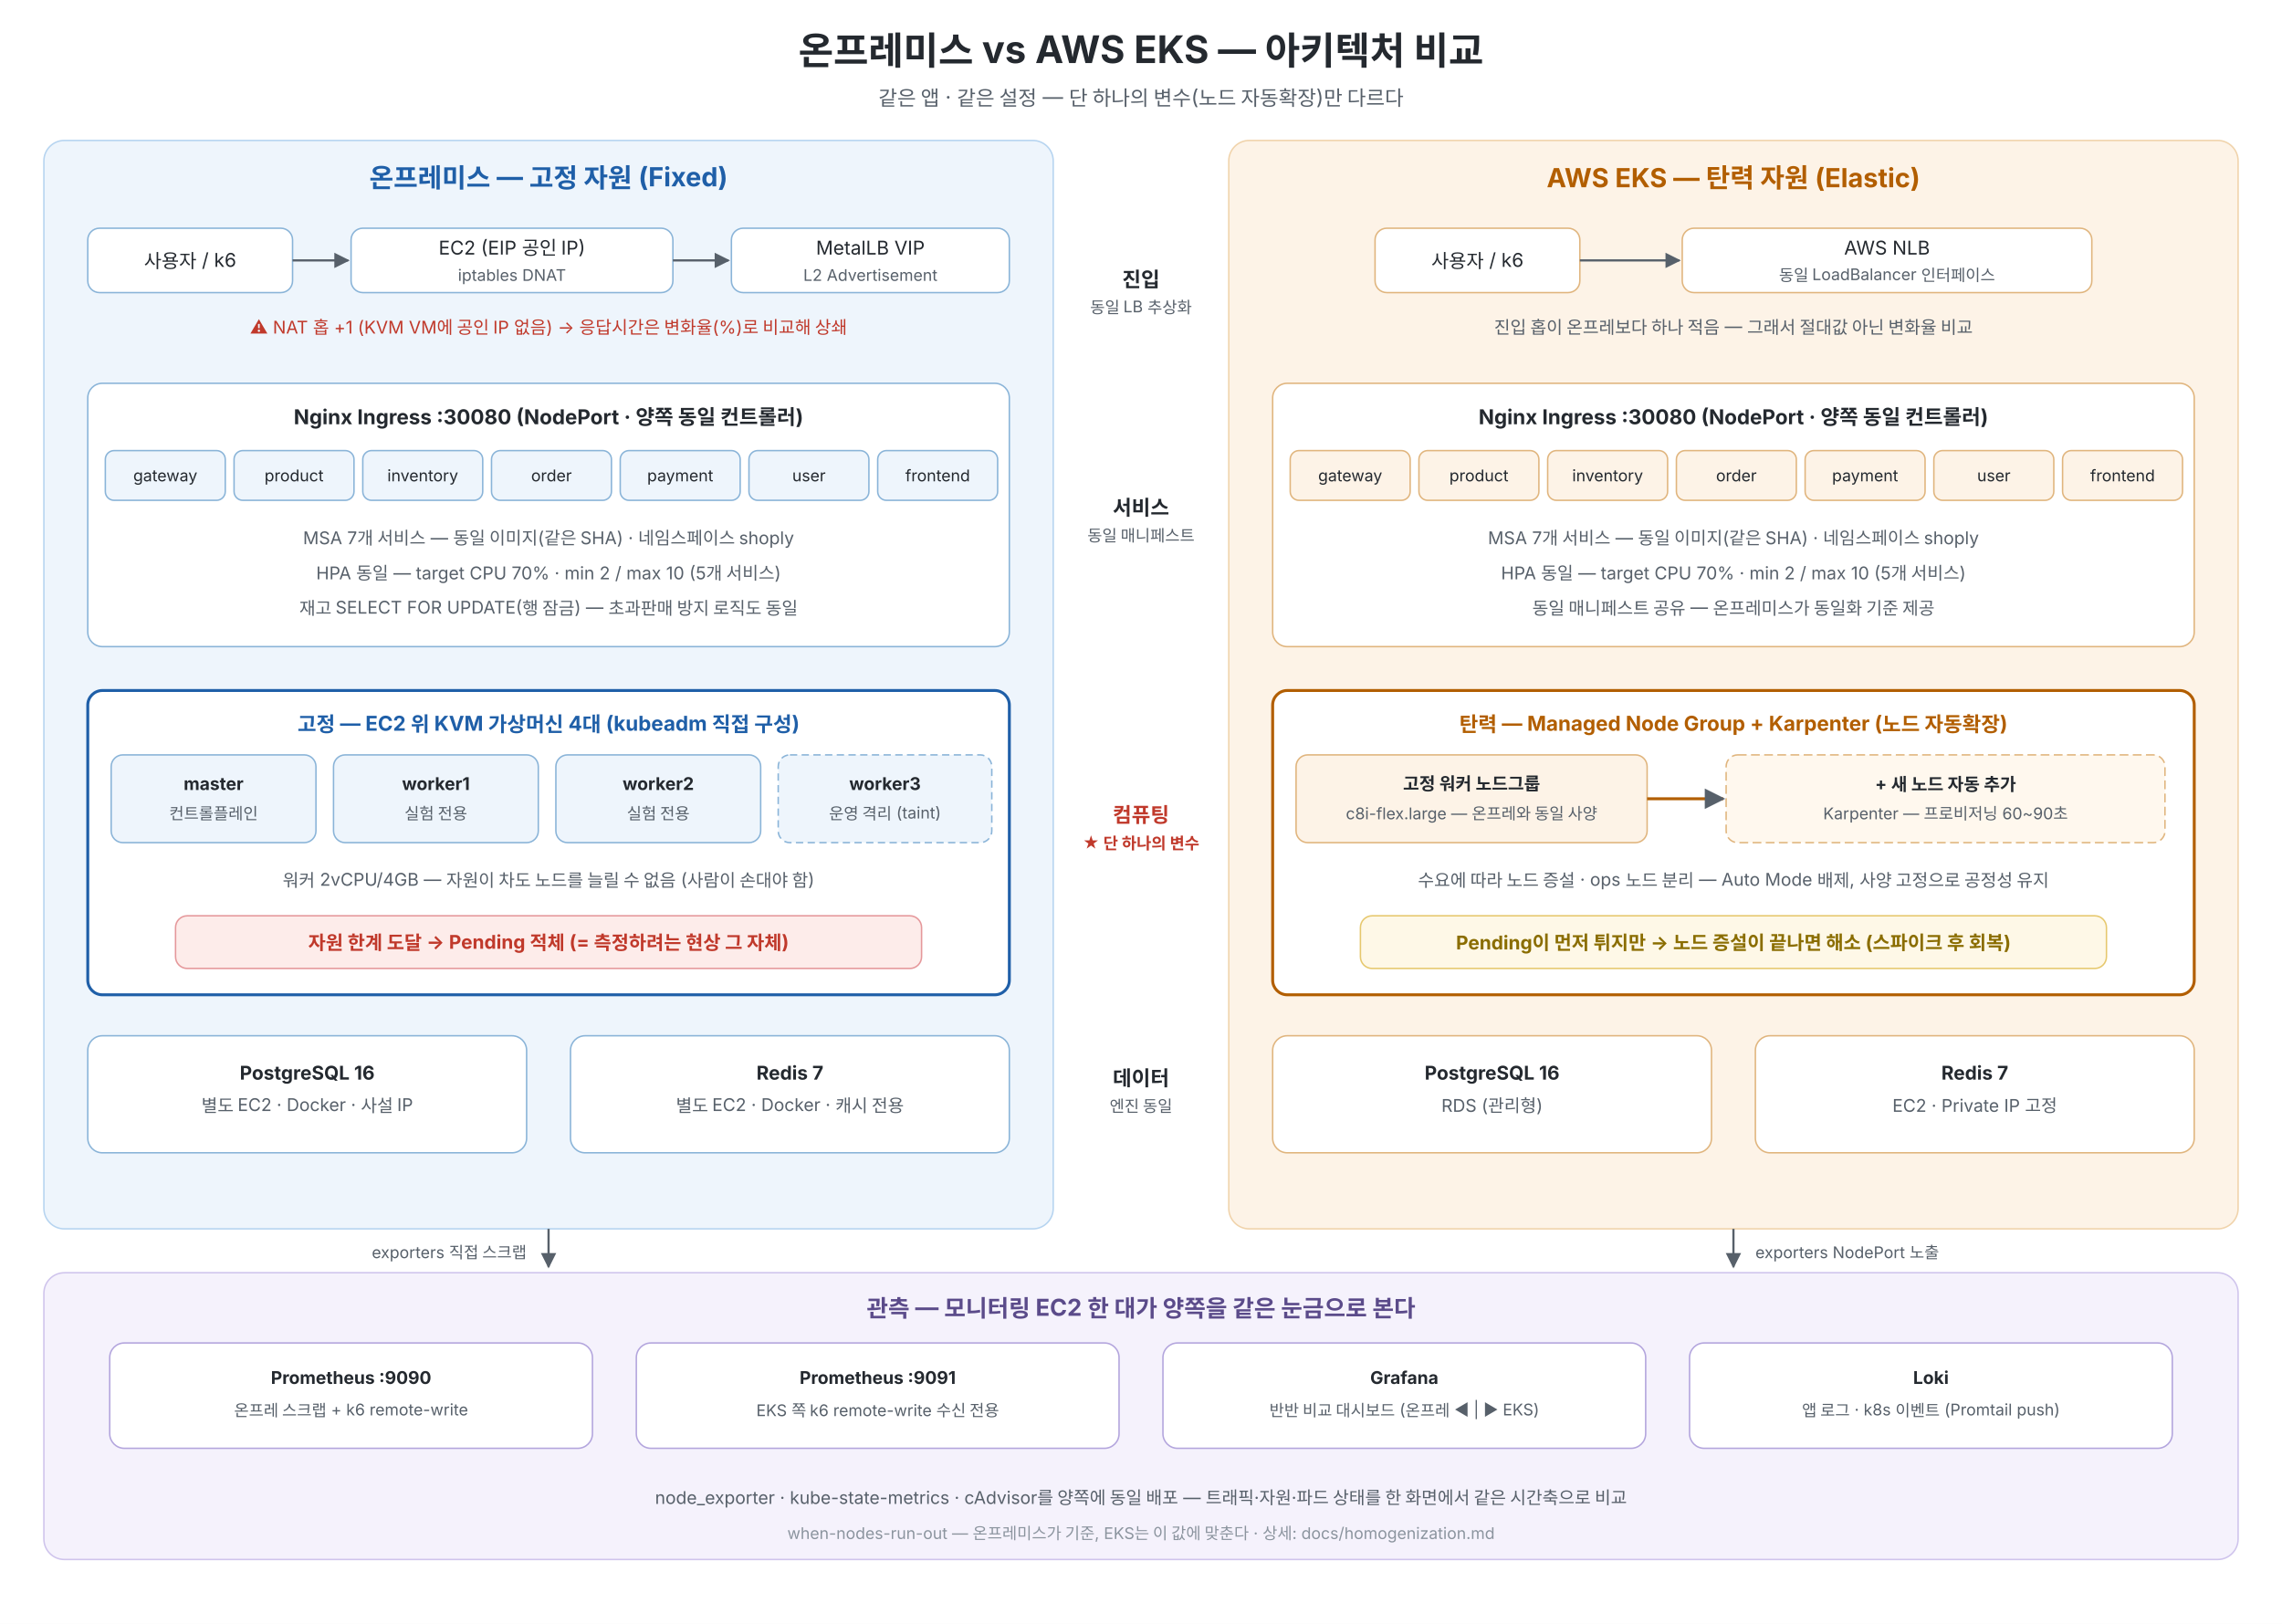
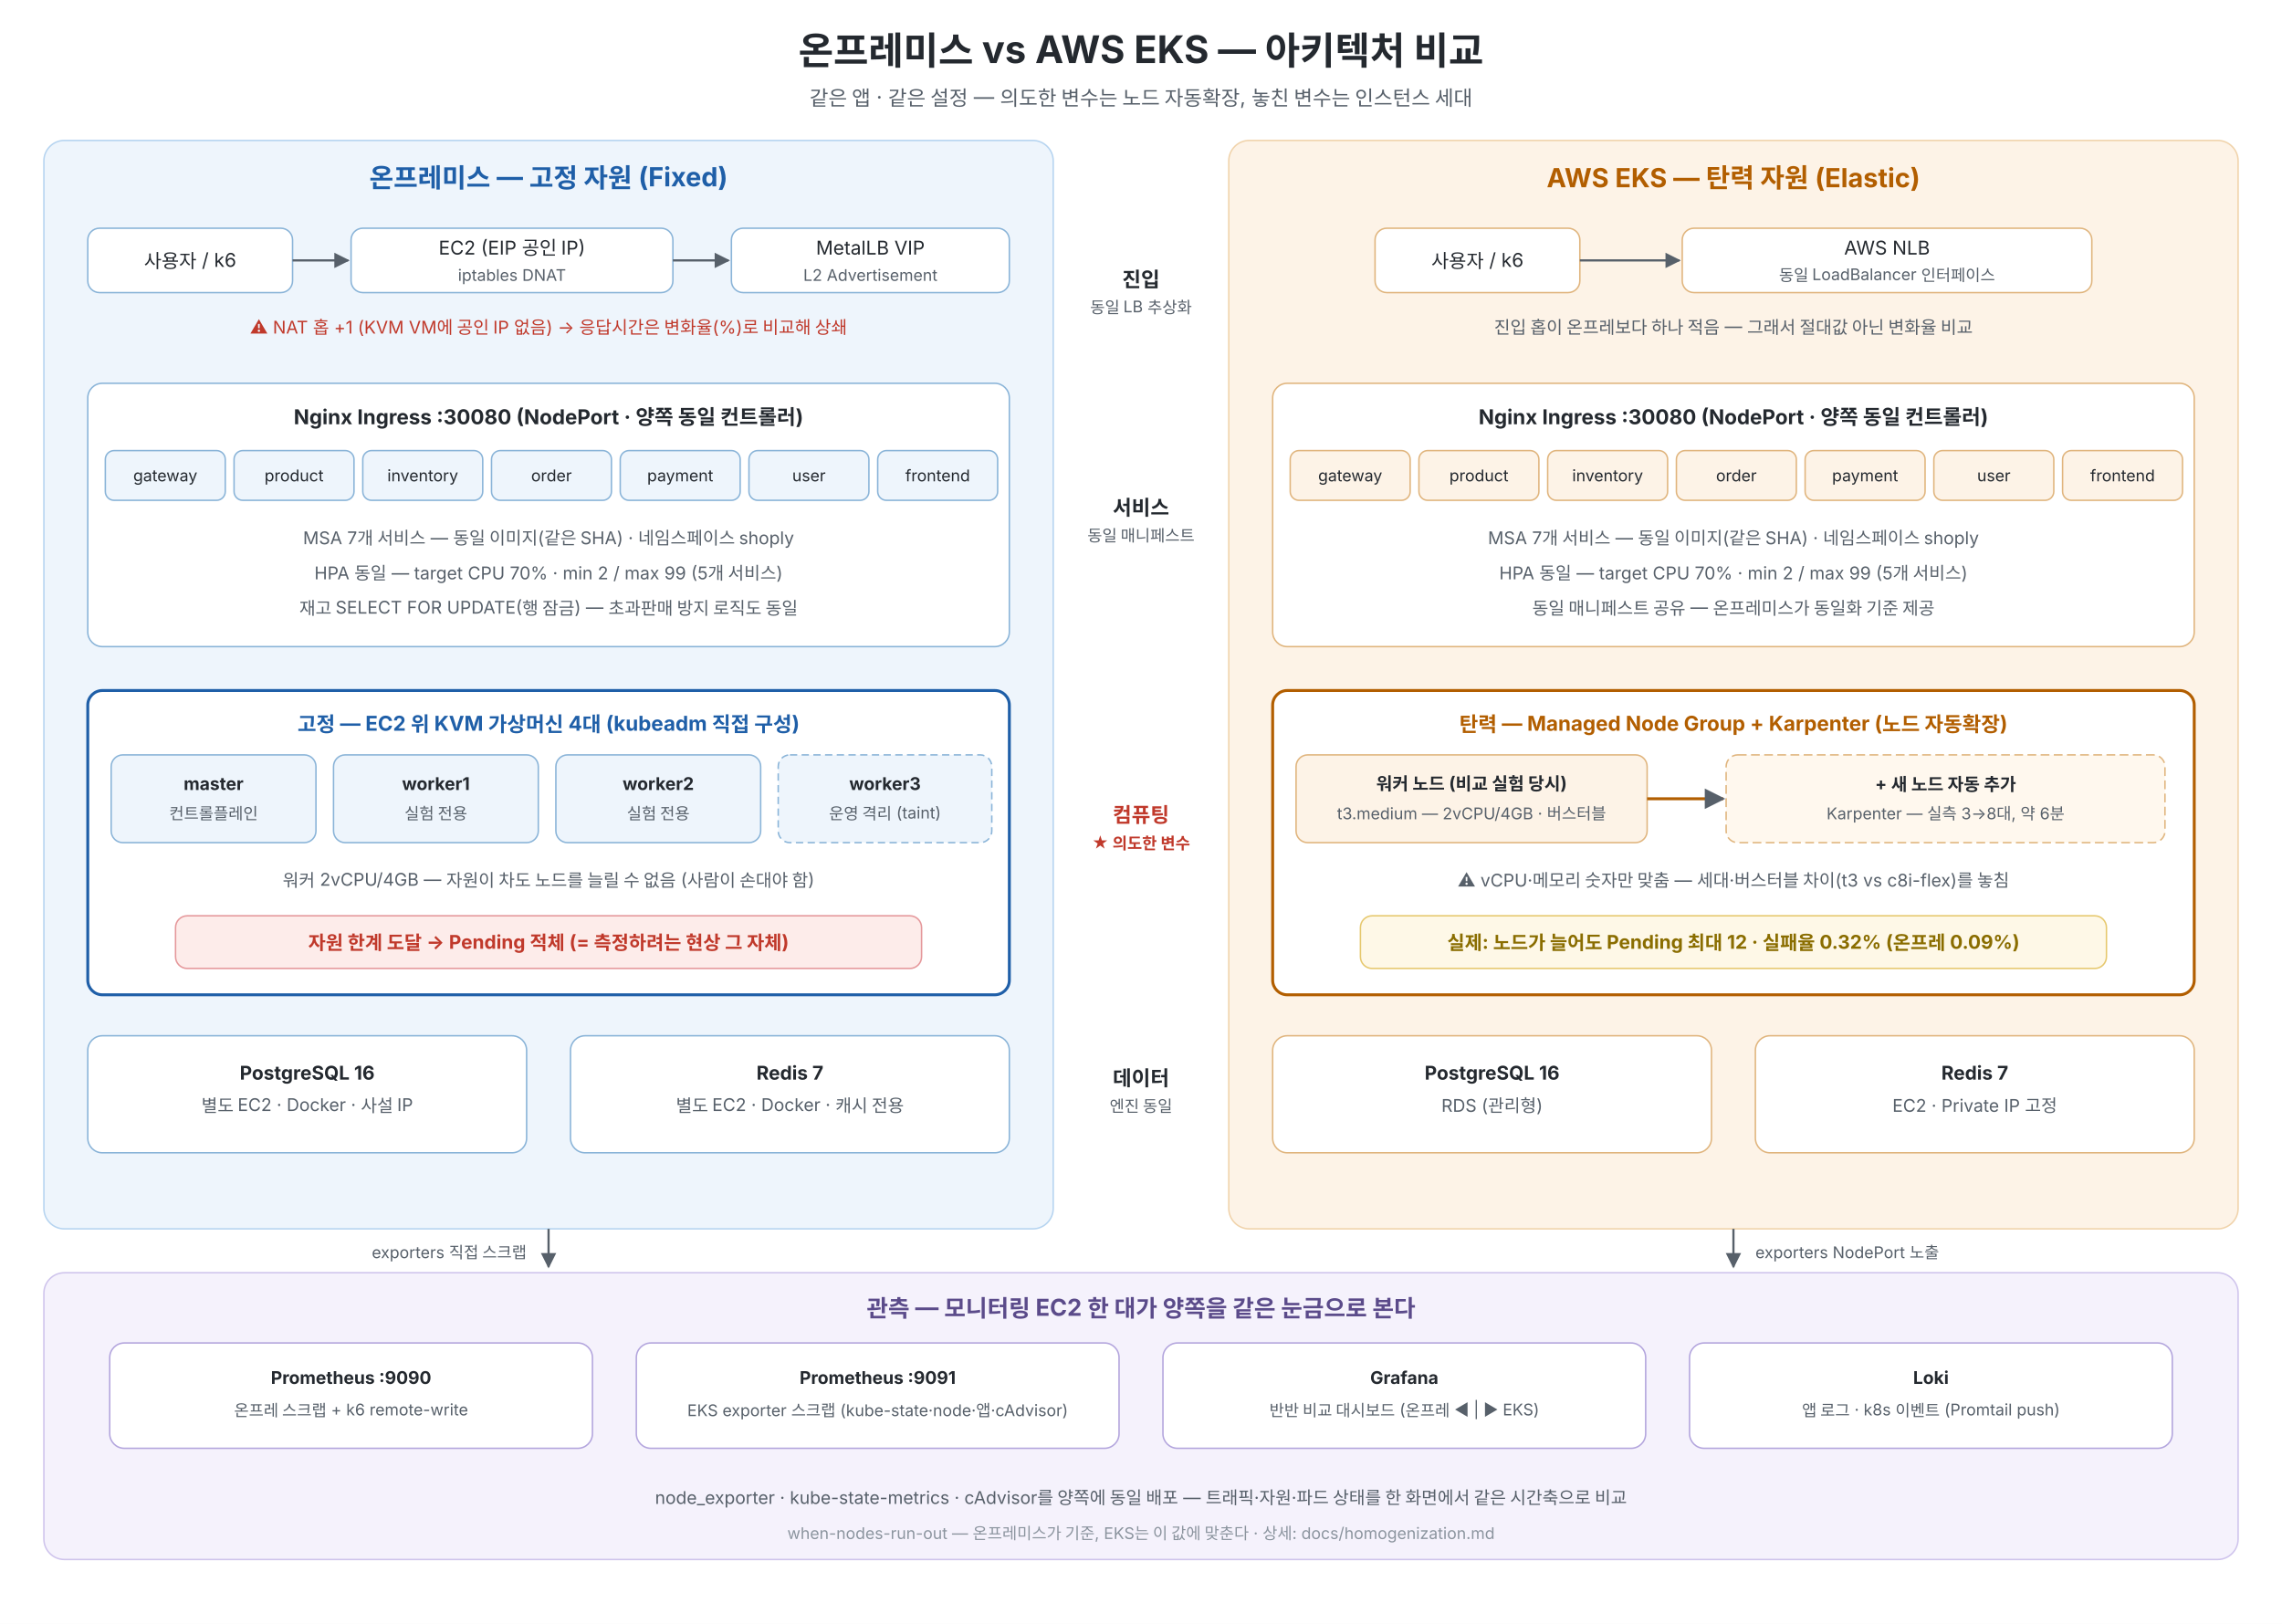
<svg xmlns="http://www.w3.org/2000/svg" viewBox="0 0 1560 1110" font-family="-apple-system, 'Apple SD Gothic Neo', 'Noto Sans KR', 'Malgun Gothic', sans-serif">
  <defs>
    <marker id="arrow" viewBox="0 0 10 10" refX="9" refY="5" markerWidth="7" markerHeight="7" orient="auto-start-reverse">
      <path d="M 0 0 L 10 5 L 0 10 z" fill="#57606a" />
    </marker>
  </defs>
  <rect x="0" y="0" width="1560" height="1110" fill="#ffffff" />
  <text x="780" y="44" text-anchor="middle" font-size="26" font-weight="700" fill="#24292f">온프레미스 vs AWS EKS — 아키텍처 비교</text>
-   <text x="780" y="72" text-anchor="middle" font-size="14" fill="#57606a">같은 앱 · 같은 설정 — 단 하나의 변수(노드 자동확장)만 다르다</text>
+   <text x="780" y="72" text-anchor="middle" font-size="14" fill="#57606a">같은 앱 · 같은 설정 — 의도한 변수는 노드 자동확장, 놓친 변수는 인스턴스 세대</text>
  <rect x="30" y="96" width="690" height="744" rx="14" fill="#eef5fc" stroke="#b6d4f0" />
  <rect x="840" y="96" width="690" height="744" rx="14" fill="#fdf3e7" stroke="#f0d3ab" />
  <text x="375" y="128" text-anchor="middle" font-size="18" font-weight="700" fill="#1f5fa8">온프레미스 — 고정 자원 (Fixed)</text>
  <text x="1185" y="128" text-anchor="middle" font-size="18" font-weight="700" fill="#b25e00">AWS EKS — 탄력 자원 (Elastic)</text>
  <text x="780" y="196" text-anchor="middle" font-size="14" font-weight="700" fill="#24292f">진입</text>
  <text x="780" y="214" text-anchor="middle" font-size="11" fill="#57606a">동일 LB 추상화</text>
  <text x="780" y="352" text-anchor="middle" font-size="14" font-weight="700" fill="#24292f">서비스</text>
  <text x="780" y="370" text-anchor="middle" font-size="11" fill="#57606a">동일 매니페스트</text>
  <text x="780" y="562" text-anchor="middle" font-size="14" font-weight="700" fill="#c0392b">컴퓨팅</text>
-   <text x="780" y="580" text-anchor="middle" font-size="11" font-weight="700" fill="#c0392b">★ 단 하나의 변수</text>
+   <text x="780" y="580" text-anchor="middle" font-size="11" font-weight="700" fill="#c0392b">★ 의도한 변수</text>
  <text x="780" y="742" text-anchor="middle" font-size="14" font-weight="700" fill="#24292f">데이터</text>
  <text x="780" y="760" text-anchor="middle" font-size="11" fill="#57606a">엔진 동일</text>
  <rect x="60" y="156" width="140" height="44" rx="8" fill="#ffffff" stroke="#8ab4d8" />
  <text x="130" y="183" text-anchor="middle" font-size="13" fill="#24292f">사용자 / k6</text>
  <line x1="200" y1="178" x2="238" y2="178" stroke="#57606a" stroke-width="1.5" marker-end="url(#arrow)" />
  <rect x="240" y="156" width="220" height="44" rx="8" fill="#ffffff" stroke="#8ab4d8" />
  <text x="350" y="174" text-anchor="middle" font-size="13" fill="#24292f">EC2 (EIP 공인 IP)</text>
  <text x="350" y="192" text-anchor="middle" font-size="11" fill="#57606a">iptables DNAT</text>
  <line x1="460" y1="178" x2="498" y2="178" stroke="#57606a" stroke-width="1.5" marker-end="url(#arrow)" />
  <rect x="500" y="156" width="190" height="44" rx="8" fill="#ffffff" stroke="#8ab4d8" />
  <text x="595" y="174" text-anchor="middle" font-size="13" fill="#24292f">MetalLB VIP</text>
  <text x="595" y="192" text-anchor="middle" font-size="11" fill="#57606a">L2 Advertisement</text>
  <text x="375" y="228" text-anchor="middle" font-size="12" fill="#c0392b">⚠ NAT 홉 +1 (KVM VM에 공인 IP 없음) → 응답시간은 변화율(%)로 비교해 상쇄</text>
  <rect x="940" y="156" width="140" height="44" rx="8" fill="#ffffff" stroke="#e0b57e" />
  <text x="1010" y="183" text-anchor="middle" font-size="13" fill="#24292f">사용자 / k6</text>
  <line x1="1080" y1="178" x2="1148" y2="178" stroke="#57606a" stroke-width="1.5" marker-end="url(#arrow)" />
  <rect x="1150" y="156" width="280" height="44" rx="8" fill="#ffffff" stroke="#e0b57e" />
  <text x="1290" y="174" text-anchor="middle" font-size="13" fill="#24292f">AWS NLB</text>
  <text x="1290" y="192" text-anchor="middle" font-size="11" fill="#57606a">동일 LoadBalancer 인터페이스</text>
  <text x="1185" y="228" text-anchor="middle" font-size="12" fill="#57606a">진입 홉이 온프레보다 하나 적음 — 그래서 절대값 아닌 변화율 비교</text>
  <rect x="60" y="262" width="630" height="180" rx="10" fill="#ffffff" stroke="#8ab4d8" />
  <text x="375" y="290" text-anchor="middle" font-size="14" font-weight="700" fill="#24292f">Nginx Ingress :30080 (NodePort · 양쪽 동일 컨트롤러)</text>
  <g font-size="11" fill="#24292f">
    <rect x="72" y="308" width="82" height="34" rx="6" fill="#eef5fc" stroke="#8ab4d8" />
    <text x="113" y="329" text-anchor="middle">gateway</text>
    <rect x="160" y="308" width="82" height="34" rx="6" fill="#eef5fc" stroke="#8ab4d8" />
    <text x="201" y="329" text-anchor="middle">product</text>
    <rect x="248" y="308" width="82" height="34" rx="6" fill="#eef5fc" stroke="#8ab4d8" />
    <text x="289" y="329" text-anchor="middle">inventory</text>
    <rect x="336" y="308" width="82" height="34" rx="6" fill="#eef5fc" stroke="#8ab4d8" />
    <text x="377" y="329" text-anchor="middle">order</text>
    <rect x="424" y="308" width="82" height="34" rx="6" fill="#eef5fc" stroke="#8ab4d8" />
    <text x="465" y="329" text-anchor="middle">payment</text>
    <rect x="512" y="308" width="82" height="34" rx="6" fill="#eef5fc" stroke="#8ab4d8" />
    <text x="553" y="329" text-anchor="middle">user</text>
    <rect x="600" y="308" width="82" height="34" rx="6" fill="#eef5fc" stroke="#8ab4d8" />
    <text x="641" y="329" text-anchor="middle">frontend</text>
  </g>
  <text x="375" y="372" text-anchor="middle" font-size="12" fill="#57606a">MSA 7개 서비스 — 동일 이미지(같은 SHA) · 네임스페이스 shoply</text>
-   <text x="375" y="396" text-anchor="middle" font-size="12" fill="#57606a">HPA 동일 — target CPU 70% · min 2 / max 10 (5개 서비스)</text>
+   <text x="375" y="396" text-anchor="middle" font-size="12" fill="#57606a">HPA 동일 — target CPU 70% · min 2 / max 99 (5개 서비스)</text>
  <text x="375" y="420" text-anchor="middle" font-size="12" fill="#57606a">재고 SELECT FOR UPDATE(행 잠금) — 초과판매 방지 로직도 동일</text>
  <rect x="870" y="262" width="630" height="180" rx="10" fill="#ffffff" stroke="#e0b57e" />
  <text x="1185" y="290" text-anchor="middle" font-size="14" font-weight="700" fill="#24292f">Nginx Ingress :30080 (NodePort · 양쪽 동일 컨트롤러)</text>
  <g font-size="11" fill="#24292f">
    <rect x="882" y="308" width="82" height="34" rx="6" fill="#fdf3e7" stroke="#e0b57e" />
    <text x="923" y="329" text-anchor="middle">gateway</text>
    <rect x="970" y="308" width="82" height="34" rx="6" fill="#fdf3e7" stroke="#e0b57e" />
    <text x="1011" y="329" text-anchor="middle">product</text>
    <rect x="1058" y="308" width="82" height="34" rx="6" fill="#fdf3e7" stroke="#e0b57e" />
    <text x="1099" y="329" text-anchor="middle">inventory</text>
    <rect x="1146" y="308" width="82" height="34" rx="6" fill="#fdf3e7" stroke="#e0b57e" />
    <text x="1187" y="329" text-anchor="middle">order</text>
    <rect x="1234" y="308" width="82" height="34" rx="6" fill="#fdf3e7" stroke="#e0b57e" />
    <text x="1275" y="329" text-anchor="middle">payment</text>
    <rect x="1322" y="308" width="82" height="34" rx="6" fill="#fdf3e7" stroke="#e0b57e" />
    <text x="1363" y="329" text-anchor="middle">user</text>
    <rect x="1410" y="308" width="82" height="34" rx="6" fill="#fdf3e7" stroke="#e0b57e" />
    <text x="1451" y="329" text-anchor="middle">frontend</text>
  </g>
  <text x="1185" y="372" text-anchor="middle" font-size="12" fill="#57606a">MSA 7개 서비스 — 동일 이미지(같은 SHA) · 네임스페이스 shoply</text>
-   <text x="1185" y="396" text-anchor="middle" font-size="12" fill="#57606a">HPA 동일 — target CPU 70% · min 2 / max 10 (5개 서비스)</text>
+   <text x="1185" y="396" text-anchor="middle" font-size="12" fill="#57606a">HPA 동일 — target CPU 70% · min 2 / max 99 (5개 서비스)</text>
  <text x="1185" y="420" text-anchor="middle" font-size="12" fill="#57606a">동일 매니페스트 공유 — 온프레미스가 동일화 기준 제공</text>
  <rect x="60" y="472" width="630" height="208" rx="10" fill="#ffffff" stroke="#1f5fa8" stroke-width="2" />
  <text x="375" y="500" text-anchor="middle" font-size="14" font-weight="700" fill="#1f5fa8">고정 — EC2 위 KVM 가상머신 4대 (kubeadm 직접 구성)</text>
  <g font-size="12" fill="#24292f">
    <rect x="76" y="516" width="140" height="60" rx="8" fill="#eef5fc" stroke="#8ab4d8" />
    <text x="146" y="540" text-anchor="middle" font-weight="700">master</text>
    <text x="146" y="560" text-anchor="middle" font-size="11" fill="#57606a">컨트롤플레인</text>
    <rect x="228" y="516" width="140" height="60" rx="8" fill="#eef5fc" stroke="#8ab4d8" />
    <text x="298" y="540" text-anchor="middle" font-weight="700">worker1</text>
    <text x="298" y="560" text-anchor="middle" font-size="11" fill="#57606a">실험 전용</text>
    <rect x="380" y="516" width="140" height="60" rx="8" fill="#eef5fc" stroke="#8ab4d8" />
    <text x="450" y="540" text-anchor="middle" font-weight="700">worker2</text>
    <text x="450" y="560" text-anchor="middle" font-size="11" fill="#57606a">실험 전용</text>
    <rect x="532" y="516" width="146" height="60" rx="8" fill="#eef5fc" stroke="#8ab4d8" stroke-dasharray="5 3" />
    <text x="605" y="540" text-anchor="middle" font-weight="700">worker3</text>
    <text x="605" y="560" text-anchor="middle" font-size="11" fill="#57606a">운영 격리 (taint)</text>
  </g>
  <text x="375" y="606" text-anchor="middle" font-size="12" fill="#57606a">워커 2vCPU/4GB — 자원이 차도 노드를 늘릴 수 없음 (사람이 손대야 함)</text>
  <rect x="120" y="626" width="510" height="36" rx="8" fill="#fdecea" stroke="#e5989b" />
  <text x="375" y="649" text-anchor="middle" font-size="13" font-weight="700" fill="#c0392b">자원 한계 도달 → Pending 적체 (= 측정하려는 현상 그 자체)</text>
  <rect x="870" y="472" width="630" height="208" rx="10" fill="#ffffff" stroke="#b25e00" stroke-width="2" />
  <text x="1185" y="500" text-anchor="middle" font-size="14" font-weight="700" fill="#b25e00">탄력 — Managed Node Group + Karpenter (노드 자동확장)</text>
  <g font-size="12" fill="#24292f">
    <rect x="886" y="516" width="240" height="60" rx="8" fill="#fdf3e7" stroke="#e0b57e" />
-     <text x="1006" y="540" text-anchor="middle" font-weight="700">고정 워커 노드그룹</text>
-     <text x="1006" y="560" text-anchor="middle" font-size="11" fill="#57606a">c8i-flex.large — 온프레와 동일 사양</text>
+     <text x="1006" y="540" text-anchor="middle" font-weight="700">워커 노드 (비교 실험 당시)</text>
+     <text x="1006" y="560" text-anchor="middle" font-size="11" fill="#57606a">t3.medium — 2vCPU/4GB · 버스터블</text>
    <line x1="1126" y1="546" x2="1178" y2="546" stroke="#b25e00" stroke-width="2" marker-end="url(#arrow)" />
    <rect x="1180" y="516" width="300" height="60" rx="8" fill="#fff8ee" stroke="#e0b57e" stroke-dasharray="6 3" />
    <text x="1330" y="540" text-anchor="middle" font-weight="700">+ 새 노드 자동 추가</text>
-     <text x="1330" y="560" text-anchor="middle" font-size="11" fill="#57606a">Karpenter — 프로비저닝 60~90초</text>
+     <text x="1330" y="560" text-anchor="middle" font-size="11" fill="#57606a">Karpenter — 실측 3→8대, 약 6분</text>
  </g>
-   <text x="1185" y="606" text-anchor="middle" font-size="12" fill="#57606a">수요에 따라 노드 증설 · ops 노드 분리 — Auto Mode 배제, 사양 고정으로 공정성 유지</text>
+   <text x="1185" y="606" text-anchor="middle" font-size="12" fill="#57606a">⚠ vCPU·메모리 숫자만 맞춤 — 세대·버스터블 차이(t3 vs c8i-flex)를 놓침</text>
  <rect x="930" y="626" width="510" height="36" rx="8" fill="#fef8e7" stroke="#e6c86e" />
-   <text x="1185" y="649" text-anchor="middle" font-size="13" font-weight="700" fill="#8a6d00">Pending이 먼저 튀지만 → 노드 증설이 끝나면 해소 (스파이크 후 회복)</text>
+   <text x="1185" y="649" text-anchor="middle" font-size="13" font-weight="700" fill="#8a6d00">실제: 노드가 늘어도 Pending 최대 12 · 실패율 0.32% (온프레 0.09%)</text>
  <rect x="60" y="708" width="300" height="80" rx="10" fill="#ffffff" stroke="#8ab4d8" />
  <text x="210" y="738" text-anchor="middle" font-size="13" font-weight="700" fill="#24292f">PostgreSQL 16</text>
  <text x="210" y="760" text-anchor="middle" font-size="12" fill="#57606a">별도 EC2 · Docker · 사설 IP</text>
  <rect x="390" y="708" width="300" height="80" rx="10" fill="#ffffff" stroke="#8ab4d8" />
  <text x="540" y="738" text-anchor="middle" font-size="13" font-weight="700" fill="#24292f">Redis 7</text>
  <text x="540" y="760" text-anchor="middle" font-size="12" fill="#57606a">별도 EC2 · Docker · 캐시 전용</text>
  <rect x="870" y="708" width="300" height="80" rx="10" fill="#ffffff" stroke="#e0b57e" />
  <text x="1020" y="738" text-anchor="middle" font-size="13" font-weight="700" fill="#24292f">PostgreSQL 16</text>
  <text x="1020" y="760" text-anchor="middle" font-size="12" fill="#57606a">RDS (관리형)</text>
  <rect x="1200" y="708" width="300" height="80" rx="10" fill="#ffffff" stroke="#e0b57e" />
  <text x="1350" y="738" text-anchor="middle" font-size="13" font-weight="700" fill="#24292f">Redis 7</text>
  <text x="1350" y="760" text-anchor="middle" font-size="12" fill="#57606a">EC2 · Private IP 고정</text>
  <line x1="375" y1="840" x2="375" y2="866" stroke="#57606a" stroke-width="1.5" marker-end="url(#arrow)" />
  <line x1="1185" y1="840" x2="1185" y2="866" stroke="#57606a" stroke-width="1.5" marker-end="url(#arrow)" />
  <text x="360" y="860" text-anchor="end" font-size="11" fill="#57606a">exporters 직접 스크랩</text>
  <text x="1200" y="860" text-anchor="start" font-size="11" fill="#57606a">exporters NodePort 노출</text>
  <rect x="30" y="870" width="1500" height="196" rx="14" fill="#f5f2fc" stroke="#cfc4ec" />
  <text x="780" y="900" text-anchor="middle" font-size="16" font-weight="700" fill="#5b4b8a">관측 — 모니터링 EC2 한 대가 양쪽을 같은 눈금으로 본다</text>
  <g font-size="12" fill="#24292f">
    <rect x="75" y="918" width="330" height="72" rx="10" fill="#ffffff" stroke="#b3a5dd" />
    <text x="240" y="946" text-anchor="middle" font-weight="700">Prometheus :9090</text>
    <text x="240" y="968" text-anchor="middle" font-size="11" fill="#57606a">온프레 스크랩 + k6 remote-write</text>
    <rect x="435" y="918" width="330" height="72" rx="10" fill="#ffffff" stroke="#b3a5dd" />
    <text x="600" y="946" text-anchor="middle" font-weight="700">Prometheus :9091</text>
-     <text x="600" y="968" text-anchor="middle" font-size="11" fill="#57606a">EKS 쪽 k6 remote-write 수신 전용</text>
+     <text x="600" y="968" text-anchor="middle" font-size="11" fill="#57606a">EKS exporter 스크랩 (kube-state·node·앱·cAdvisor)</text>
    <rect x="795" y="918" width="330" height="72" rx="10" fill="#ffffff" stroke="#b3a5dd" />
    <text x="960" y="946" text-anchor="middle" font-weight="700">Grafana</text>
    <text x="960" y="968" text-anchor="middle" font-size="11" fill="#57606a">반반 비교 대시보드 (온프레 ◀ | ▶ EKS)</text>
    <rect x="1155" y="918" width="330" height="72" rx="10" fill="#ffffff" stroke="#b3a5dd" />
    <text x="1320" y="946" text-anchor="middle" font-weight="700">Loki</text>
    <text x="1320" y="968" text-anchor="middle" font-size="11" fill="#57606a">앱 로그 · k8s 이벤트 (Promtail push)</text>
  </g>
  <text x="780" y="1028" text-anchor="middle" font-size="12" fill="#57606a">node_exporter · kube-state-metrics · cAdvisor를 양쪽에 동일 배포 — 트래픽·자원·파드 상태를 한 화면에서 같은 시간축으로 비교</text>
  <text x="780" y="1052" text-anchor="middle" font-size="11" fill="#8b949e">when-nodes-run-out — 온프레미스가 기준, EKS는 이 값에 맞춘다 · 상세: docs/homogenization.md</text>
</svg>
